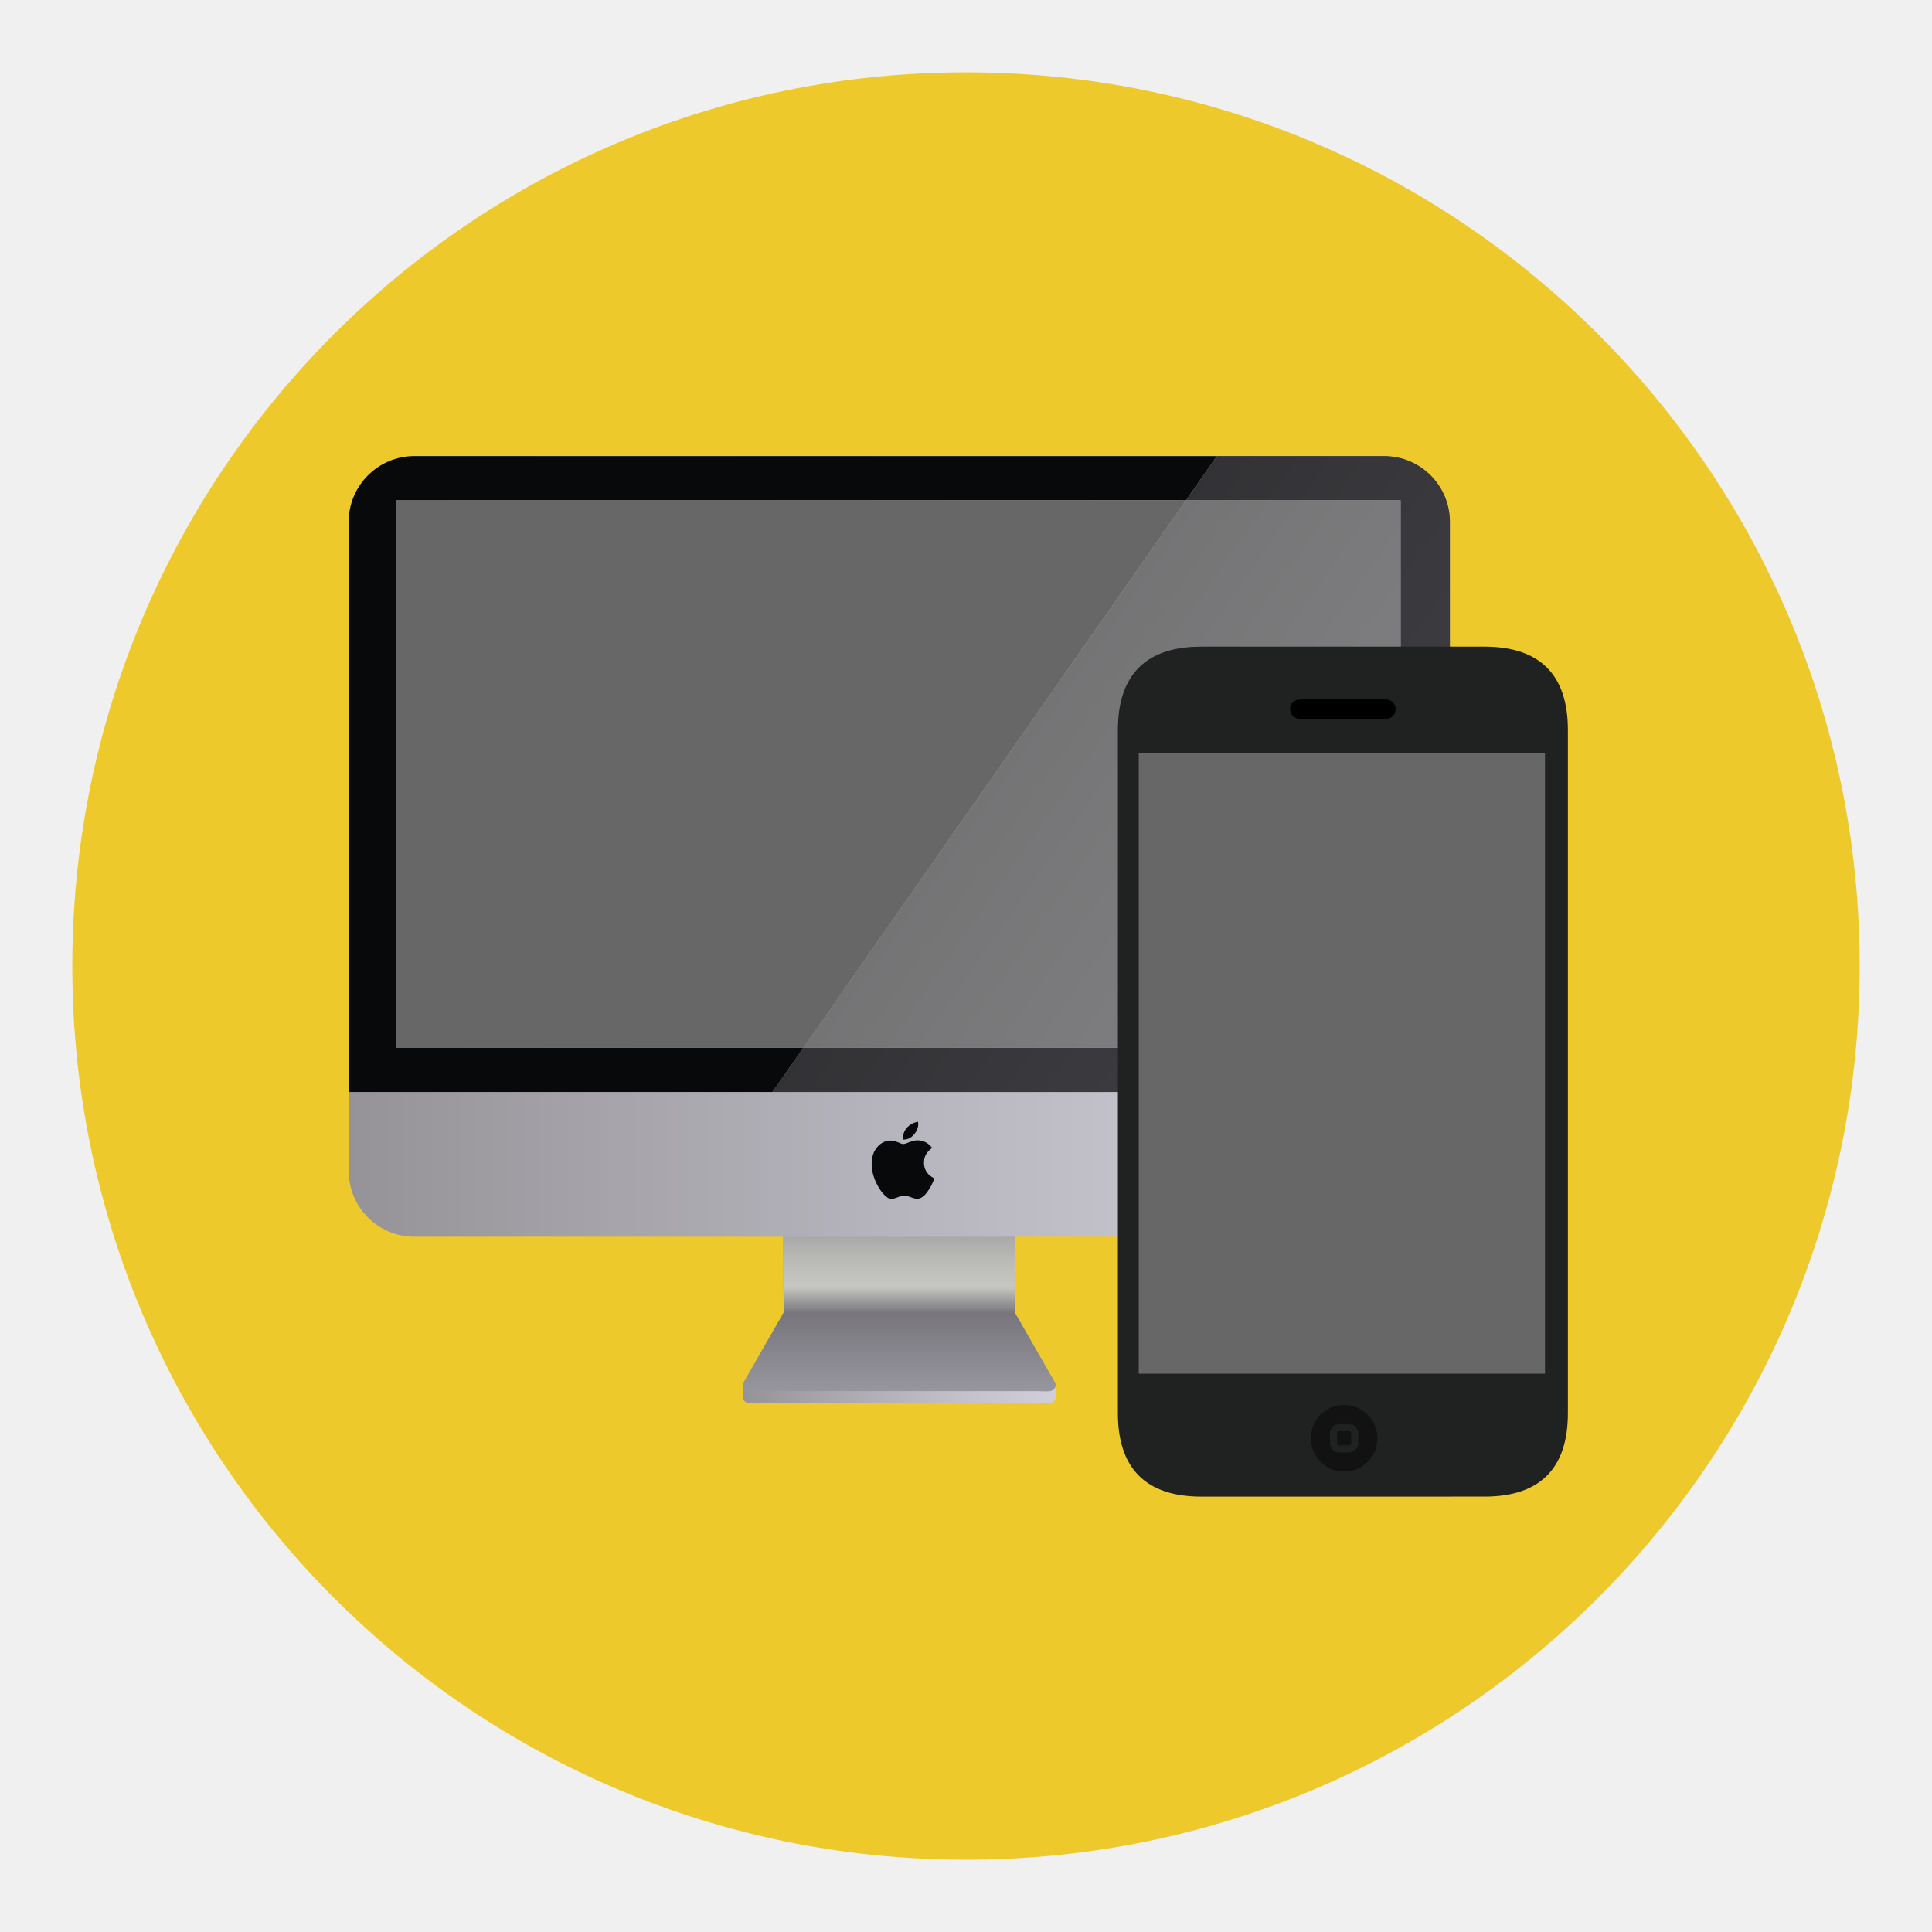
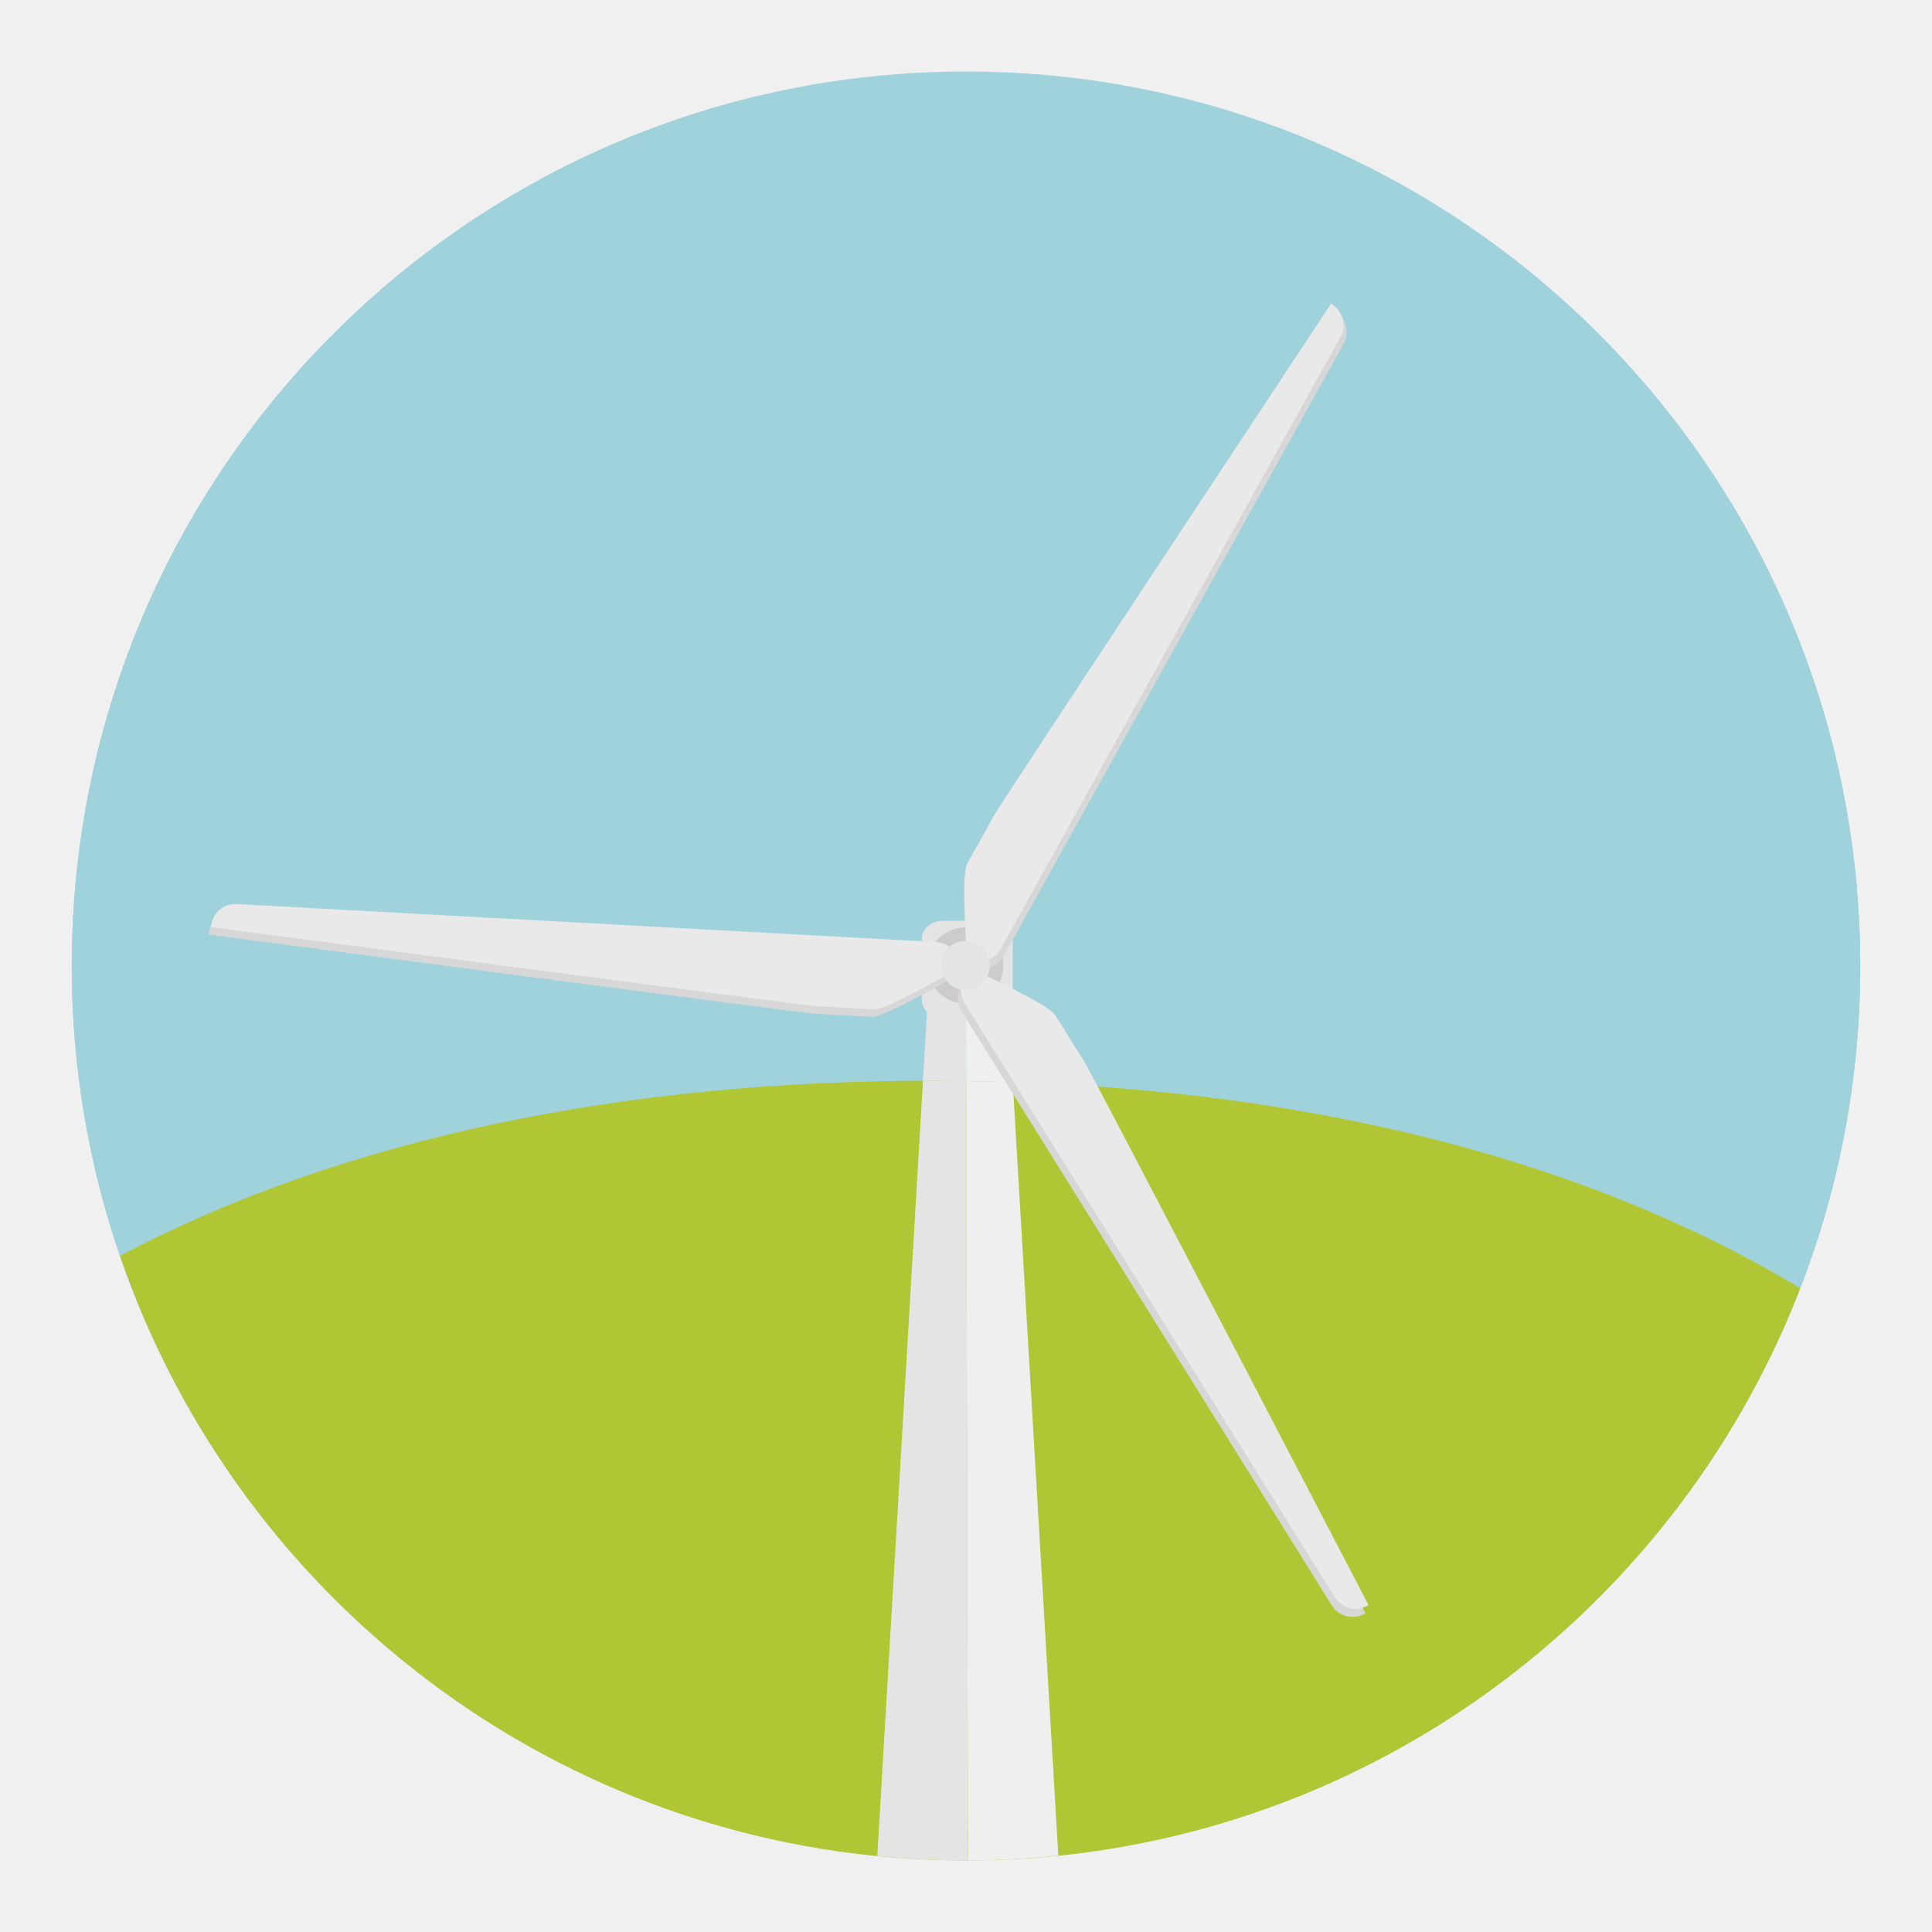
- <svg xmlns="http://www.w3.org/2000/svg" xmlns:xlink="http://www.w3.org/1999/xlink" version="1.1" id="Layer_1" x="0px" y="0px" width="136.913px" height="136.914px" viewBox="0 0 136.913 136.914" enable-background="new 0 0 136.913 136.914" xml:space="preserve">
+ <svg xmlns="http://www.w3.org/2000/svg" version="1.1" id="Layer_1" x="0px" y="0px" width="136.833px" height="136.833px" viewBox="0 0 136.833 136.833" style="enable-background:new 0 0 136.833 136.833;" xml:space="preserve">
+   <style type="text/css">
+ 
+ 	.st0{fill:#AA865B;}
+ 	.st1{fill:#49A0AE;}
+ 	.st2{fill:#E0E0E0;}
+ 	.st3{fill:#E23942;}
+ 	.st4{fill:#E4DFD6;}
+ 	.st5{fill:#E4E4E4;}
+ 	.st6{fill:#4C3E30;}
+ 	.st7{fill:#E7E7E7;}
+ 	.st8{fill:#4D4946;}
+ 	.st9{fill:#E84849;}
+ 	.st10{fill:#E8E8DF;}
+ 	.st11{fill:#E8E8E8;}
+ 	.st12{fill:#E9E9EA;}
+ 	.st13{fill:#818282;}
+ 	.st14{fill:#828282;}
+ 	.st15{fill:#B1C635;}
+ 	.st16{fill:#857856;}
+ 	.st17{fill:#B5DDE1;}
+ 	.st18{fill:#B7C133;}
+ 	.st19{fill:#89932C;}
+ 	.st20{fill:#1E1B18;}
+ 	.st21{fill:#ECECEC;}
+ 	.st22{fill:#51473A;}
+ 	.st23{fill:#EFEFEF;}
+ 	.st24{fill:#524F49;}
+ 	.st25{fill:#585550;}
+ 	.st26{fill:#8CB23F;}
+ 	.st27{fill:#202121;}
+ 	.st28{fill:#8EC0C8;}
+ 	.st29{fill:#F3F4F5;}
+ 	.st30{fill:#5B4F3F;}
+ 	.st31{fill:#5C9340;}
+ 	.st32{fill:#C02026;}
+ 	.st33{fill:#C0C0C0;}
+ 	.st34{fill:#93793D;}
+ 	.st35{fill:#939292;}
+ 	.st36{fill:#C4E7ED;}
+ 	.st37{opacity:0.5;}
+ 	.st38{opacity:0.7;}
+ 	.st39{opacity:0.8;}
+ 	.st40{fill:#FFA300;}
+ 	.st41{fill:#FFCE00;}
+ 	.st42{fill:#FFFFFF;}
+ 	.st43{fill:#65A844;}
+ 	.st44{fill:#665C51;}
+ 	.st45{fill:#67B8CB;}
+ 	.st46{fill:#9BD7D9;}
+ 	.st47{fill:#CDCCCB;}
+ 	.st48{fill:#344E5D;}
+ 	.st49{fill:#6B4E15;}
+ 	.st50{fill:#6B7D35;}
+ 	.st51{fill:#D2D2D2;}
+ 	.st52{fill:#3A2F22;}
+ 	.st53{fill:#3B342D;}
+ 	.st54{fill:#D6EFF2;}
+ 	.st55{fill:#D7D7D7;}
+ 	.st56{fill:#3E8540;}
+ 	.st57{fill:#D9E3E4;}
+ 	.st58{fill:#A0D2DC;}
+ 	.st59{fill:#A19F9F;}
+ 	.st60{fill:#737373;}
+ 	.st61{fill:#A2D4DE;}
+ 	.st62{fill:#A2DADB;}
+ 	.st63{fill:#73BFCB;}
+ 	.st64{fill:#766959;}
+ 	.st65{fill:#77746F;}
+ 	.st66{fill:#77913B;}
+ 	.st67{fill:#A6B232;}
+ 	.st68{fill:#A8A7A7;}
+ 	.st69{fill:#DFDFDF;}
+ 	.st70{fill:#423528;}
+ 	.st71{fill:#43B665;}
+ 	.st72{fill:#444341;}
+ 	.st73{fill:#453F38;}
+ 
+ </style>
  <g>
+     <g>
+       <g>
+         <circle class="st58" cx="68.417" cy="68.399" r="63.333" />
+       </g>
+     </g>
    <g>
      <g>
        <g>
          <g>
-             <circle fill="#EDC92C" cx="68.457" cy="68.458" r="63.333" />
+             <path class="st58" d="M127.5,91.242c2.735-7.079,4.25-14.765,4.25-22.809c0-34.979-28.355-63.333-63.333-63.333       S5.083,33.454,5.083,68.433c0,7.18,1.212,14.073,3.414,20.508c15.923-8.395,35.841-12.398,57.458-12.398       C89.463,76.542,110.964,81.274,127.5,91.242z" />
+           </g>
+           <g>
+             <path class="st15" d="M68.417,131.767c26.934,0,49.926-16.822,59.083-40.525c-16.535-9.968-38.036-14.699-61.544-14.699       c-21.617,0-41.535,4.004-57.458,12.398C17.022,113.85,40.62,131.767,68.417,131.767z" />
          </g>
        </g>
      </g>
    </g>
    <g>
      <g>
        <g>
-           <g>
-             <linearGradient id="SVGID_2_" gradientUnits="userSpaceOnUse" x1="52.645" y1="92.017" x2="74.815" y2="92.017">
-               <stop offset="0" style="stop-color:#959397" />
-               <stop offset="0.234" style="stop-color:#A6A4AA" />
-               <stop offset="0.731" style="stop-color:#C4C2CC" />
-               <stop offset="1" style="stop-color:#D0CED9" />
-             </linearGradient>
-             <path fill="url(#SVGID_2_)" d="M74.815,98.903c0,0.682-0.556,0.526-1.239,0.526h-19.69c-0.686,0-1.24,0.155-1.24-0.526v-0.845       l2.896-4.354l-0.054-7.879c0-0.684,0.554-1.238,1.239-1.238h14.008c0.684,0,1.24,0.555,1.24,1.238l-0.05,7.903l2.891,4.329       V98.903z" />
-             <linearGradient id="SVGID_3_" gradientUnits="userSpaceOnUse" x1="63.73" y1="83.878" x2="63.73" y2="98.602">
-               <stop offset="0.115" style="stop-color:#959397" />
-               <stop offset="0.142" style="stop-color:#99989B" />
-               <stop offset="0.372" style="stop-color:#BABAB7" />
-               <stop offset="0.497" style="stop-color:#C6C7C2" />
-               <stop offset="0.624" style="stop-color:#78767C" />
-               <stop offset="1" style="stop-color:#97969E" />
-             </linearGradient>
-             <path fill="url(#SVGID_3_)" d="M74.815,98.059c0,0.684-0.556,0.528-1.239,0.528h-19.69c-0.686,0-1.24,0.155-1.24-0.528       l2.896-5.064l-0.054-7.878c0-0.686,0.554-1.238,1.239-1.238h14.008c0.684,0,1.24,0.553,1.24,1.238l-0.05,7.903L74.815,98.059z" />
-           </g>
-           <g>
-             <g>
-               <linearGradient id="SVGID_4_" gradientUnits="userSpaceOnUse" x1="24.712" y1="59.984" x2="102.748" y2="59.984">
-                 <stop offset="0" style="stop-color:#959397" />
-                 <stop offset="0.234" style="stop-color:#A6A4AA" />
-                 <stop offset="0.731" style="stop-color:#C4C2CC" />
-                 <stop offset="1" style="stop-color:#D0CED9" />
-               </linearGradient>
-               <path fill="url(#SVGID_4_)" d="M102.748,82.986c0,2.573-2.086,4.658-4.658,4.658H29.371c-2.573,0-4.658-2.085-4.658-4.658        V36.981c0-2.572,2.085-4.658,4.658-4.658h68.719c2.572,0,4.658,2.086,4.658,4.658V82.986z" />
-             </g>
-             <g>
-               <path fill-rule="evenodd" clip-rule="evenodd" fill="#08090B" d="M65.055,79.499c0.073,0.396-0.116,0.721-0.32,0.938        c-0.177,0.19-0.412,0.34-0.74,0.321c-0.064-0.69,0.485-1.172,1.052-1.26C65.051,79.499,65.052,79.499,65.055,79.499z" />
-               <path fill-rule="evenodd" clip-rule="evenodd" fill="#08090B" d="M66.061,81.347c-0.36,0.257-0.619,0.595-0.578,1.166        c0.034,0.487,0.352,0.818,0.729,0.994c-0.088,0.257-0.191,0.483-0.32,0.69c-0.169,0.269-0.411,0.664-0.77,0.74        c-0.41,0.084-0.667-0.233-1.116-0.2c-0.342,0.026-0.649,0.308-0.995,0.191c-0.166-0.058-0.342-0.236-0.454-0.37        c-0.35-0.419-0.676-1.07-0.759-1.696c-0.071-0.538,0.001-1.005,0.218-1.363c0.227-0.372,0.65-0.729,1.212-0.664        c0.141,0.016,0.281,0.065,0.408,0.114c0.109,0.042,0.254,0.125,0.389,0.125c0.128-0.002,0.29-0.09,0.416-0.135        c0.146-0.053,0.299-0.109,0.456-0.122C65.467,80.765,65.814,81.046,66.061,81.347z" />
-             </g>
-             <g>
-               <defs>
-                 <path id="SVGID_7_" d="M102.748,82.986c0,2.573-2.086,4.658-4.658,4.658H29.371c-2.573,0-4.658-2.085-4.658-4.658V36.981         c0-2.572,2.085-4.658,4.658-4.658h68.719c2.572,0,4.658,2.086,4.658,4.658V82.986z" />
-               </defs>
-               <clipPath id="SVGID_5_">
-                 <use xlink:href="#SVGID_7_" overflow="visible" />
-               </clipPath>
-               <g clip-path="url(#SVGID_5_)">
-                 <path fill="#08090B" d="M102.748,36.981c0-2.572-2.086-4.658-4.658-4.658H86.237l-2.188,3.131h15.206v38.792H56.939         l-2.195,3.142h48.004V36.981z" />
-                 <g>
-                   <polygon fill="none" points="99.255,74.246 99.255,35.454 84.049,35.454 56.939,74.246         " />
-                   <path fill="#08090B" d="M28.062,74.246V35.454h55.987l2.188-3.131H29.371c-2.573,0-4.658,2.086-4.658,4.658v40.406h30.031          l2.195-3.142H28.062z" />
-                   <polygon fill="#676767" points="28.062,74.246 56.939,74.246 84.049,35.454 28.062,35.454         " />
-                   <linearGradient id="SVGID_6_" gradientUnits="userSpaceOnUse" x1="-849.79" y1="462.106" x2="-756.271" y2="462.106" gradientTransform="matrix(0.4028 0.2815 -1.1042 1.58 925.2264 -439.1808)">
-                     <stop offset="0" style="stop-color:#959397" />
-                     <stop offset="0.234" style="stop-color:#A6A4AA" />
-                     <stop offset="0.731" style="stop-color:#C4C2CC" />
-                     <stop offset="1" style="stop-color:#D0CED9" />
-                   </linearGradient>
-                   <path opacity="0.3" fill="url(#SVGID_6_)" d="M98.089,32.323H86.237l-2.188,3.131h15.206v38.792H56.939l-2.195,3.142h48.004          V36.981C102.748,34.409,100.662,32.323,98.089,32.323z" />
-                 </g>
-                 <polygon fill="#676767" points="99.255,74.246 99.255,35.454 84.049,35.454 56.939,74.246        " />
-                 <linearGradient id="SVGID_8_" gradientUnits="userSpaceOnUse" x1="-849.79" y1="461.82" x2="-756.273" y2="461.82" gradientTransform="matrix(0.4028 0.2815 -1.1042 1.58 925.2264 -439.1808)">
-                   <stop offset="0" style="stop-color:#959397" />
-                   <stop offset="0.234" style="stop-color:#A6A4AA" />
-                   <stop offset="0.731" style="stop-color:#C4C2CC" />
-                   <stop offset="1" style="stop-color:#D0CED9" />
-                 </linearGradient>
-                 <polygon opacity="0.3" fill="url(#SVGID_8_)" points="99.255,74.246 99.255,35.454 84.049,35.454 56.939,74.246        " />
-               </g>
-             </g>
-           </g>
+           <path class="st23" d="M71.727,76.652l-0.35-5.929c0-2.175-1.05-3.938-2.344-3.938h-0.625l0.022,9.789      C69.535,76.589,70.633,76.615,71.727,76.652z" />
+         </g>
+         <g>
+           <path class="st23" d="M68.431,76.574l0.123,55.19c2.162-0.005,4.296-0.126,6.401-0.343l-3.229-54.77      C70.633,76.615,69.535,76.589,68.431,76.574z" />
+         </g>
+         <g>
+           <path class="st5" d="M68.431,76.574l-0.022-9.789h-0.353c-1.293,0-2.344,1.764-2.344,3.938l-0.344,5.826      c0.197-0.001,0.391-0.007,0.587-0.007C66.785,76.542,67.607,76.562,68.431,76.574z" />
+         </g>
+         <g>
+           <path class="st5" d="M68.554,131.764l-0.123-55.19c-0.824-0.012-1.646-0.031-2.476-0.031c-0.196,0-0.39,0.006-0.587,0.007      l-3.234,54.897c2.067,0.203,4.16,0.32,6.282,0.32C68.462,131.767,68.508,131.765,68.554,131.764z" />
        </g>
      </g>
      <g>
        <g>
-           <path fill="#202121" d="M111.111,100.153c0,3.914-1.992,5.906-5.906,5.904l-20.078,0.002c-3.914,0-5.906-1.992-5.906-5.906      V51.73c0-3.913,1.992-5.904,5.906-5.904h20.078c3.914,0,5.906,1.991,5.906,5.904V100.153z" />
+           <path class="st5" d="M71.726,70.822c0,0.703-0.662,1.273-1.48,1.273h-3.479c-0.816,0-1.479-0.57-1.479-1.273v-4.328      c0-0.705,0.663-1.275,1.479-1.275h3.479c0.818,0,1.48,0.57,1.48,1.275V70.822z" />
+         </g>
+         <g>
+           <circle class="st47" cx="68.374" cy="68.38" r="2.694" />
        </g>
        <g>
          <g>
-             <circle fill="#121212" cx="95.252" cy="101.925" r="2.362" />
+             <g>
+               <g>
+                 <path class="st55" d="M57.71,71.798l4.021,0.218c0.952,0.052,6.036-2.944,6.036-2.944c0.053-0.953-0.676-1.768-1.631-1.82         L16.61,64.559c-0.954-0.052-1.769,0.68-1.821,1.632C14.789,66.191,56.757,71.746,57.71,71.798z" />
+               </g>
+               <g>
+                 <path class="st12" d="M57.875,71.266l4.02,0.218c0.951,0.053,6.037-2.944,6.037-2.944c0.052-0.953-0.677-1.769-1.632-1.82         l-49.525-2.691c-0.955-0.053-1.771,0.679-1.823,1.632C14.951,65.66,56.921,71.214,57.875,71.266z" />
+               </g>
+             </g>
+             <g>
+               <g>
+                 <path class="st55" d="M70.668,58.164l-1.954,3.521c-0.463,0.832,0.01,6.717,0.01,6.717c0.832,0.463,1.886,0.164,2.349-0.672         l24.081-43.361c0.463-0.836,0.162-1.889-0.671-2.353C94.483,22.016,71.133,57.332,70.668,58.164z" />
+               </g>
+               <g>
+                 <path class="st12" d="M70.452,57.669l-1.956,3.52c-0.463,0.833,0.011,6.717,0.011,6.717c0.833,0.464,1.886,0.164,2.349-0.672         l24.081-43.361c0.465-0.836,0.161-1.889-0.672-2.352C94.264,21.521,70.916,56.835,70.452,57.669z" />
+               </g>
+             </g>
+             <g>
+               <g>
+                 <path class="st55" d="M76.652,75.898l-2.131-3.418c-0.503-0.809-5.879-3.25-5.879-3.25c-0.809,0.504-1.057,1.568-0.551,2.379         l26.232,42.095c0.506,0.812,1.574,1.058,2.383,0.555C96.707,114.258,77.156,76.708,76.652,75.898z" />
+               </g>
+               <g>
+                 <path class="st12" d="M76.871,75.32l-2.129-3.418c-0.504-0.809-5.879-3.25-5.879-3.25c-0.809,0.504-1.057,1.568-0.551,2.381         l26.234,42.093c0.504,0.812,1.572,1.058,2.381,0.554C96.927,113.679,77.375,76.13,76.871,75.32z" />
+               </g>
+             </g>
          </g>
          <g>
-             <path fill="#202121" d="M95.601,102.929h-0.697c-0.176,0-0.34-0.068-0.463-0.193c-0.125-0.125-0.191-0.29-0.189-0.465v-0.693       c0-0.36,0.293-0.654,0.652-0.654h0.697c0.361,0,0.654,0.294,0.654,0.654v0.695C96.255,102.635,95.962,102.929,95.601,102.929z        M94.904,101.423c-0.086,0-0.152,0.067-0.152,0.154v0.695c0,0.043,0.016,0.081,0.043,0.11c0.029,0.029,0.068,0.046,0.109,0.046       h0.697c0.086,0,0.154-0.07,0.154-0.156v-0.695c0-0.087-0.066-0.154-0.154-0.154H94.904z" />
+             <circle class="st5" cx="68.374" cy="68.38" r="1.734" />
          </g>
-         </g>
-         <g>
-           <path d="M98.906,50.254c0,0.38-0.309,0.688-0.689,0.688h-6.102c-0.379,0-0.689-0.309-0.689-0.688l0,0      c0-0.381,0.311-0.688,0.689-0.688h6.102C98.597,49.565,98.906,49.873,98.906,50.254L98.906,50.254z" />
-         </g>
-         <g>
-           <rect x="80.699" y="53.354" fill="#676767" width="28.789" height="43.994" />
        </g>
      </g>
    </g>
  </g>
</svg>
